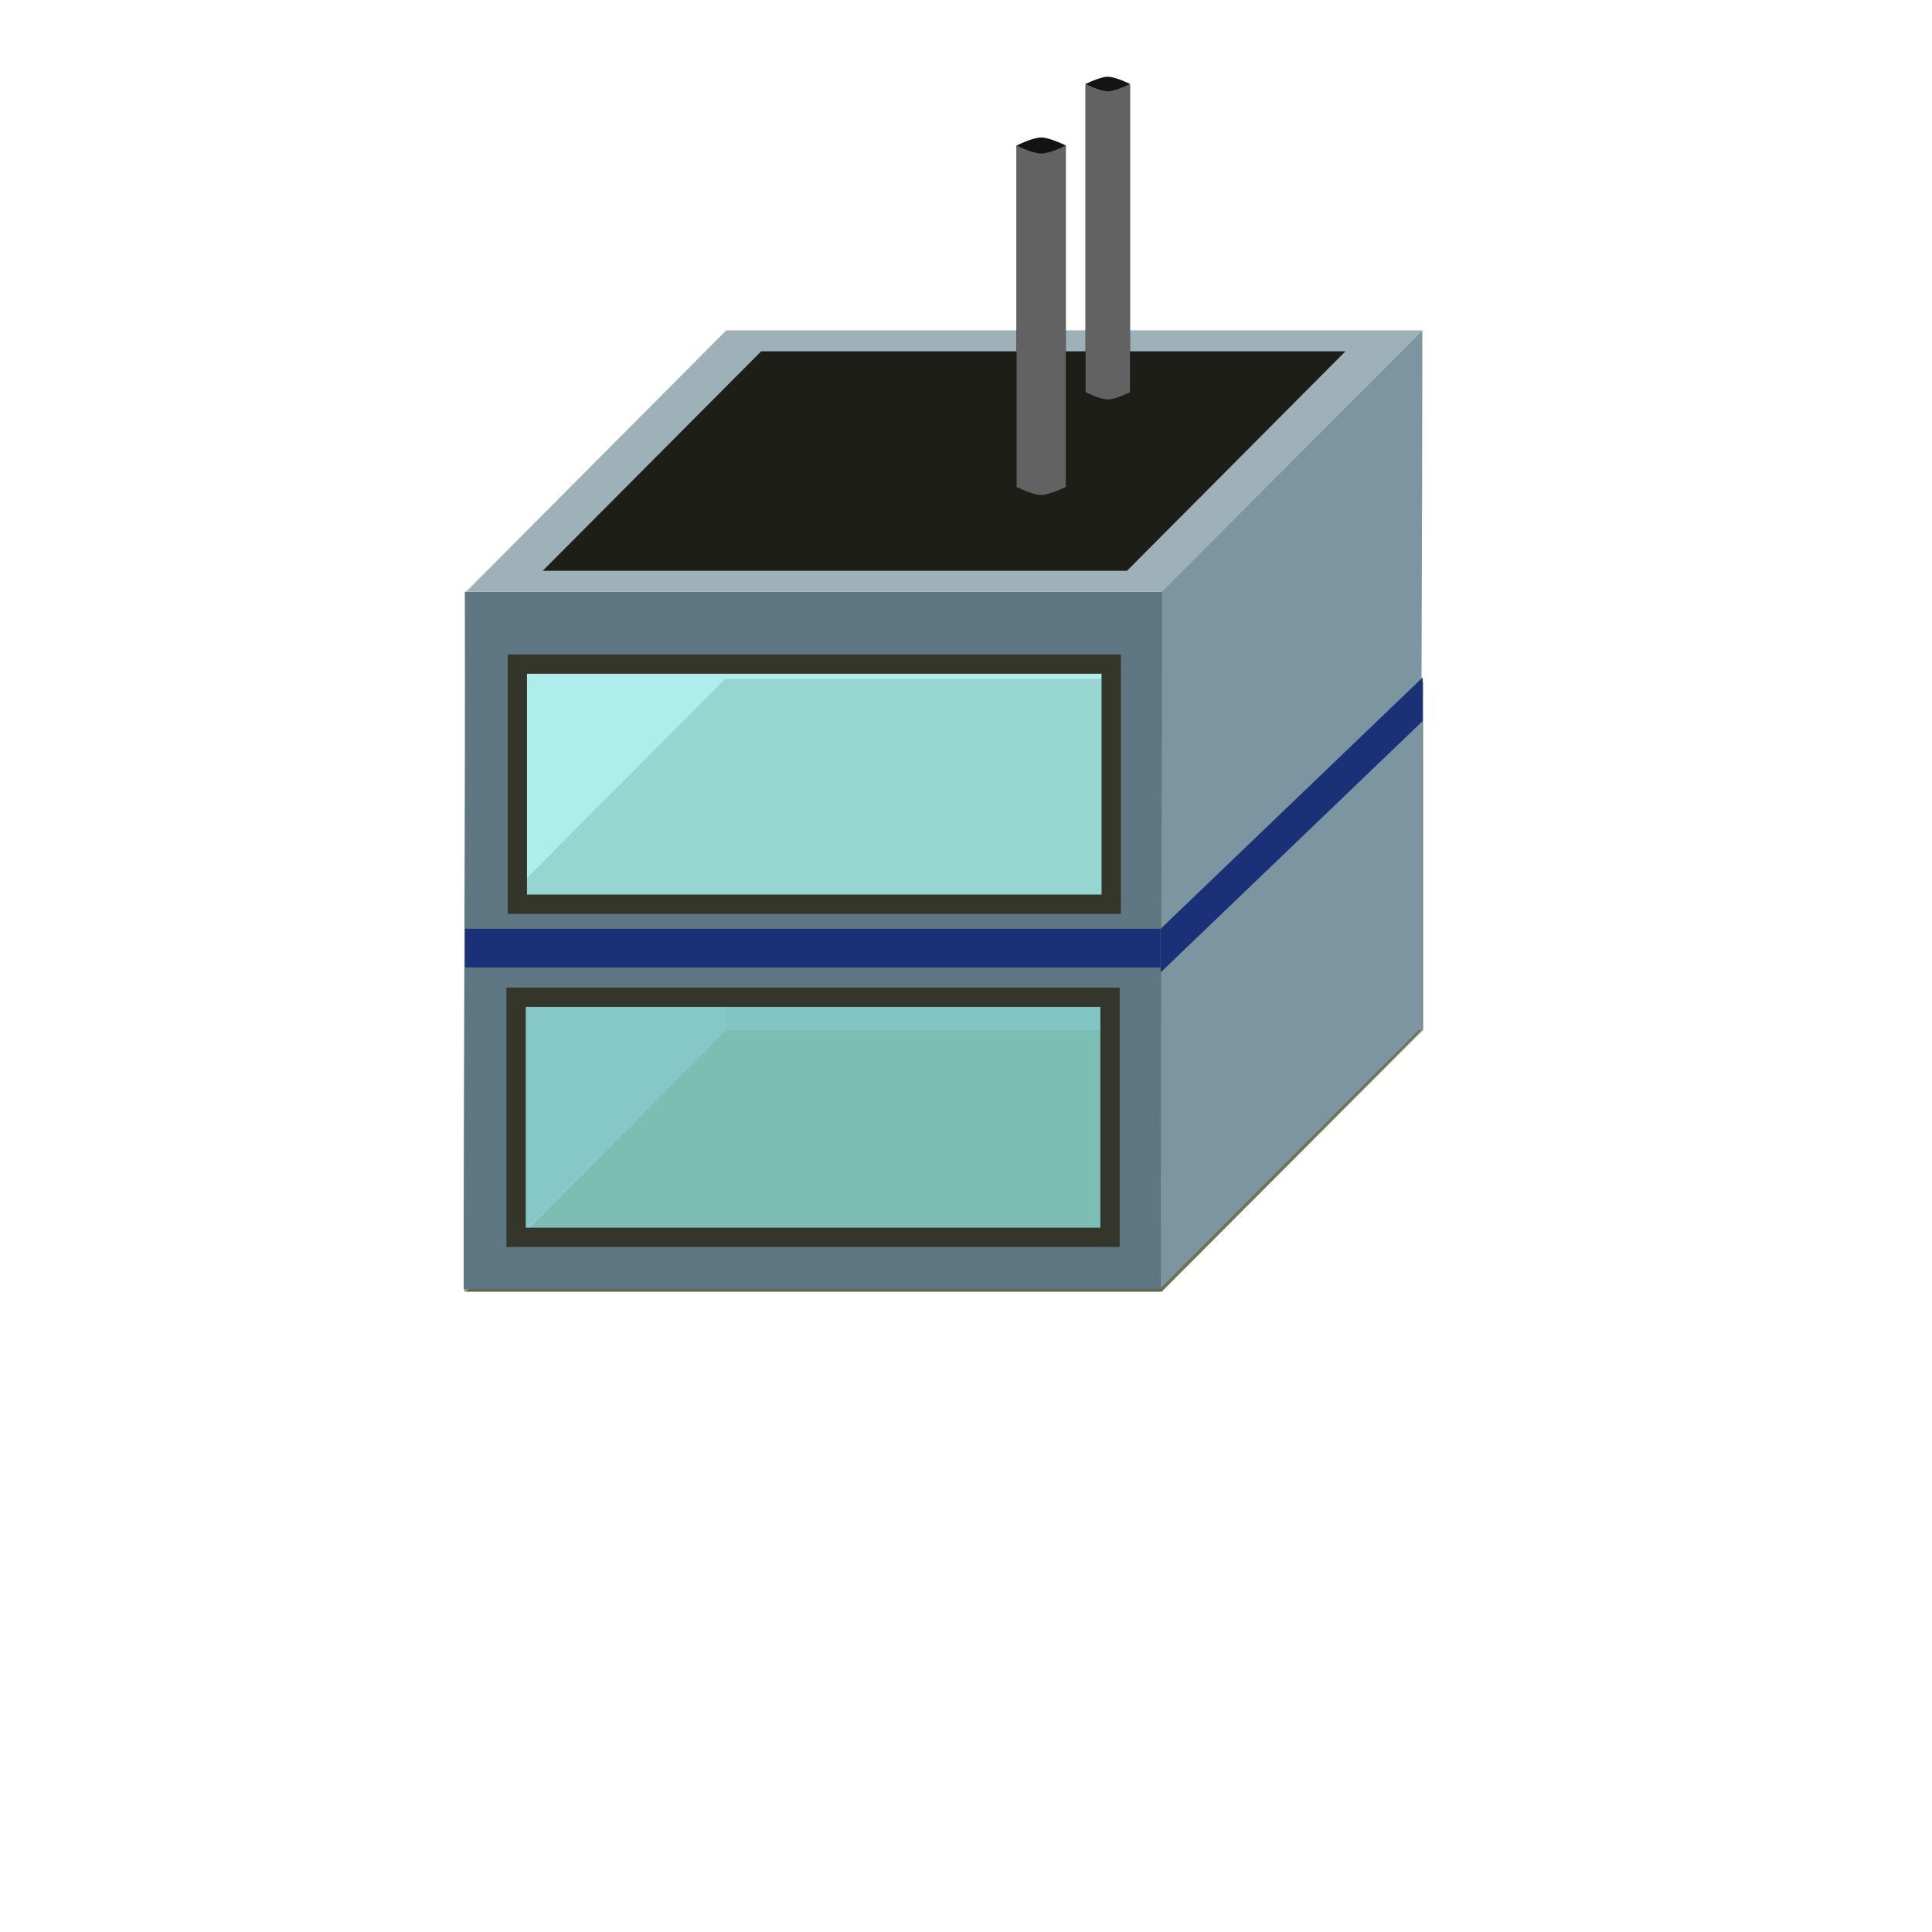
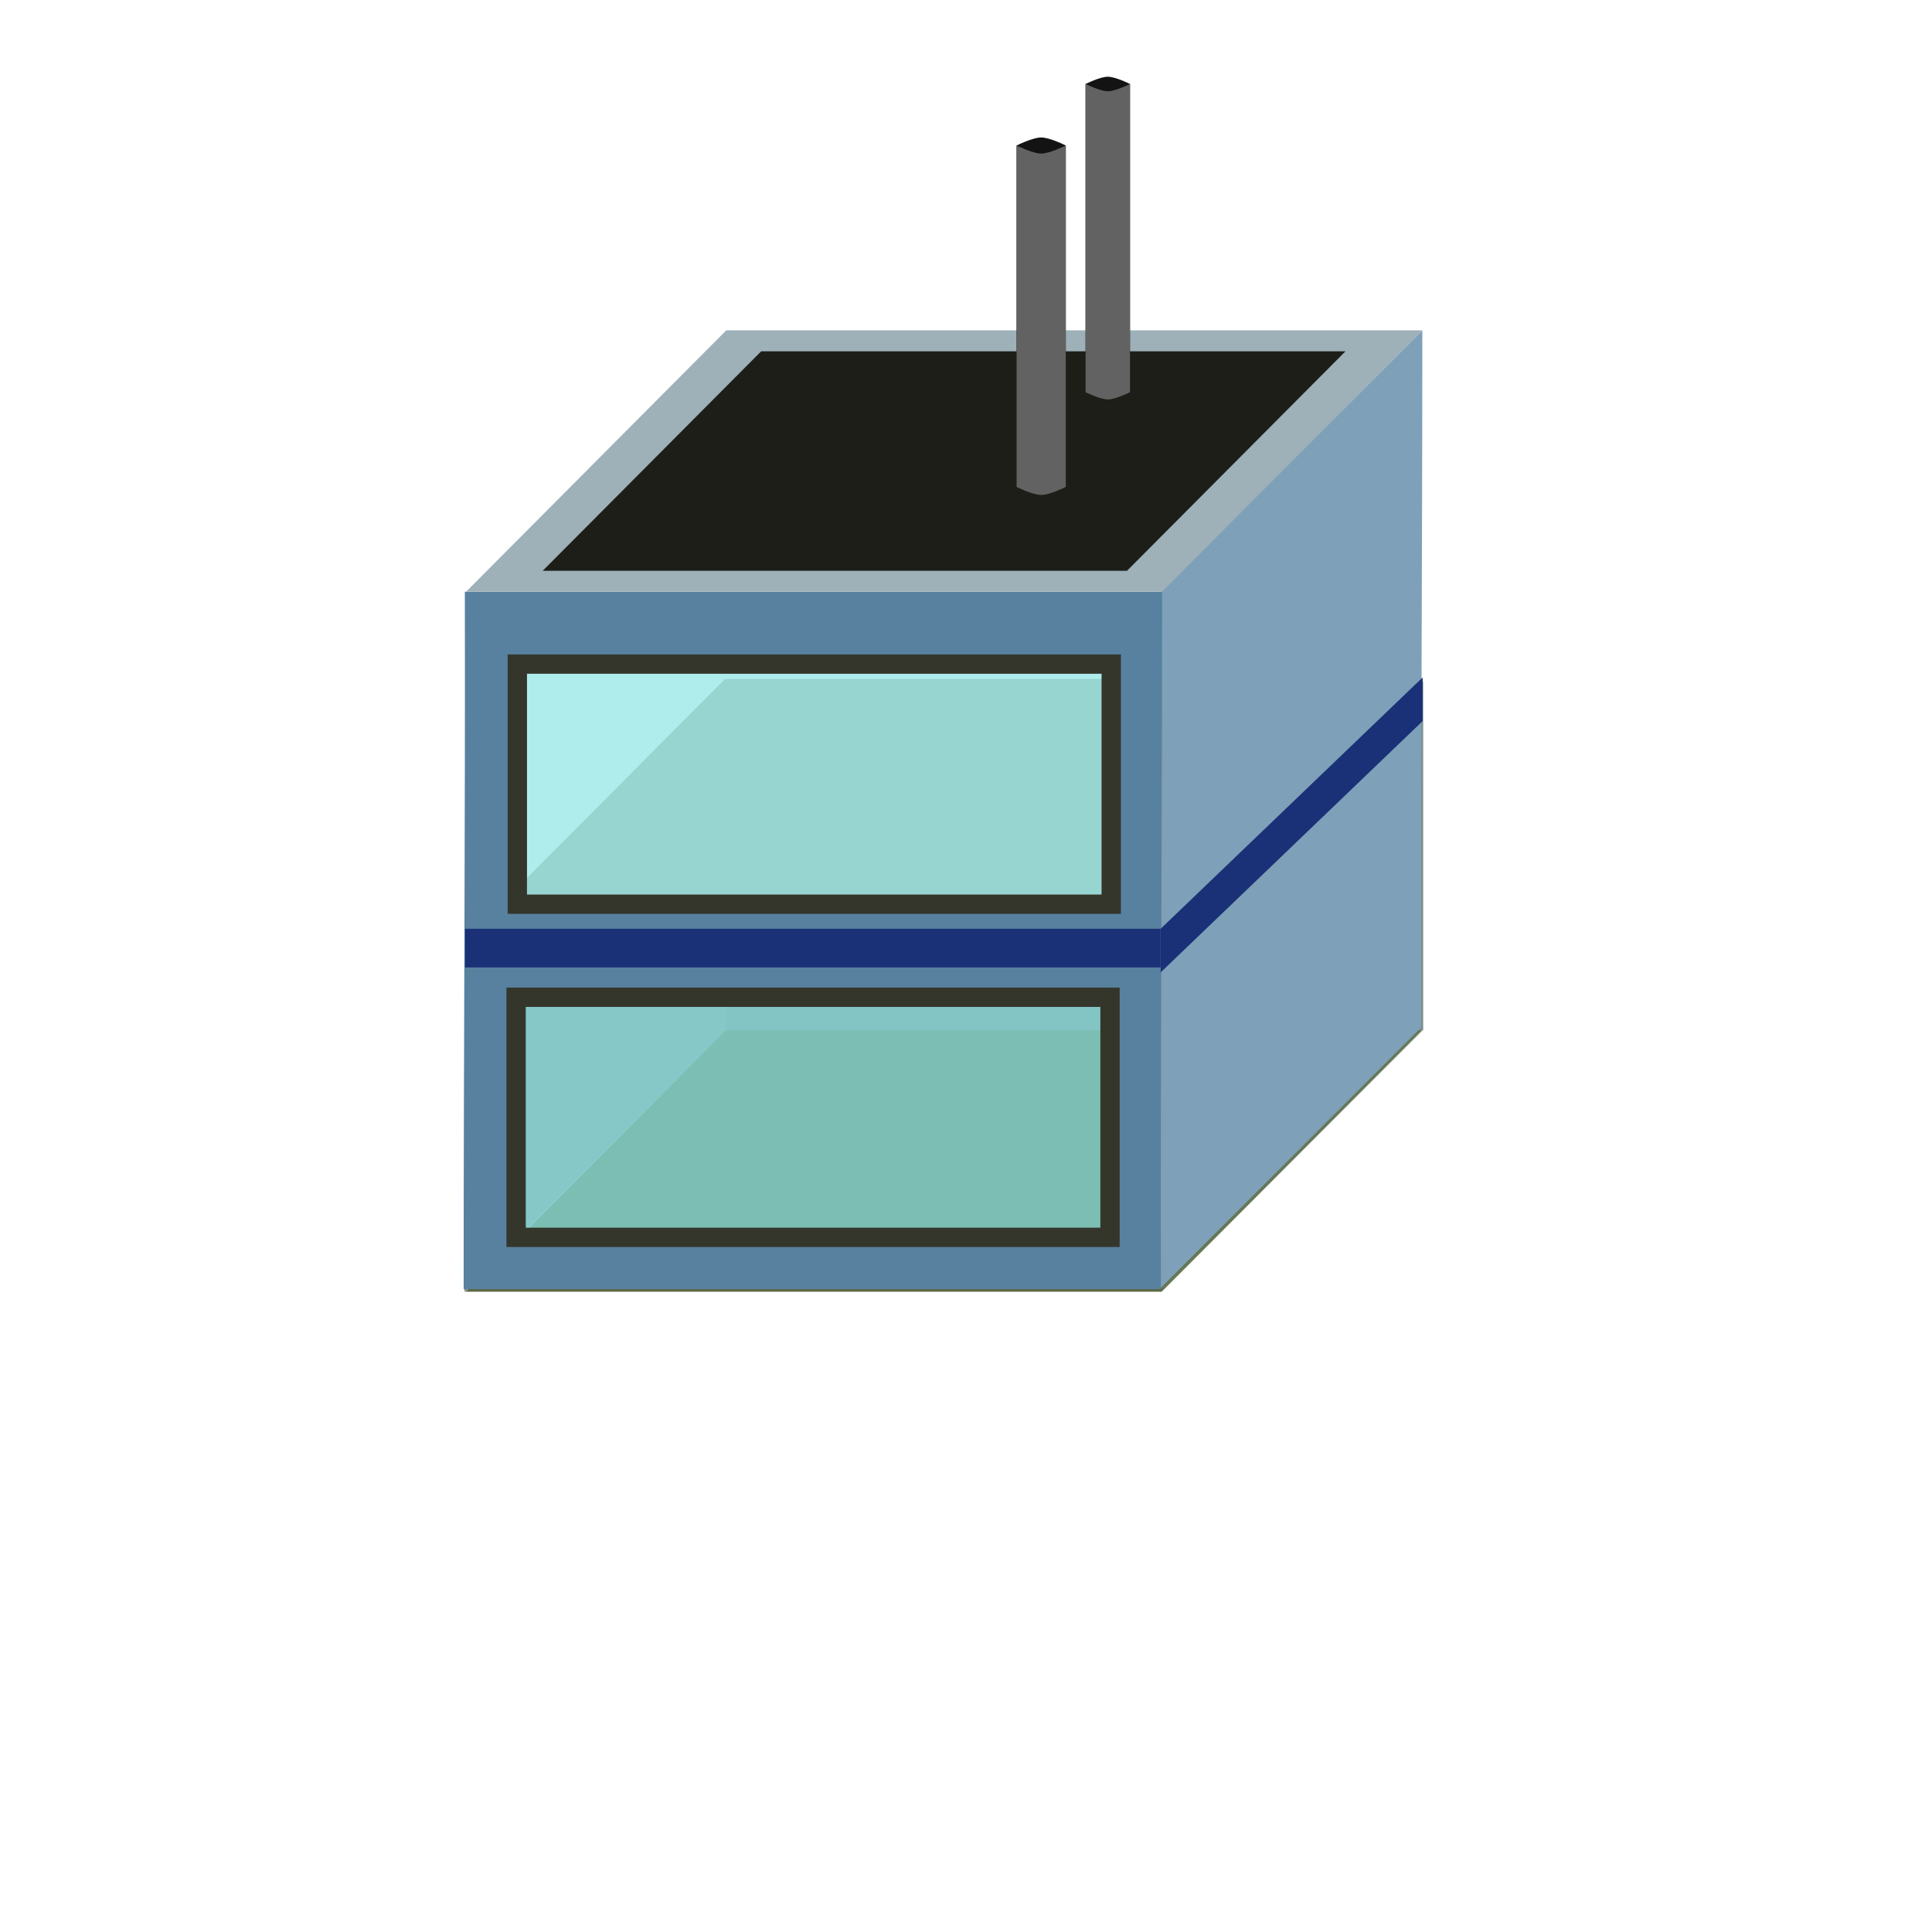
<svg xmlns="http://www.w3.org/2000/svg" id="svg8" width="500" height="500" version="1.1" viewBox="0 0 500 500">
  <g id="g5161" transform="translate(463.05 -413.96)">
    <g id="g5102" transform="matrix(.45109 0 0 .45109 454.33 530.35)">
      <g id="g5037" fill-opacity=".392">
        <g id="g5161-0" transform="matrix(2.2169 0 0 2.2169 -1006.7 -1174.2)">
          <g id="g5102-7" transform="matrix(.45109 0 0 .45109 454.33 530.35)">
            <rect id="rect4579-5-3-2-0-9-3-5" transform="matrix(1 0 -.70549 .70872 0 0)" x="-1287.7" y="467.72" width="399.32" height="211.65" fill="#6e7435" fill-opacity=".846" />
            <g id="g3251" fill-opacity=".392">
              <rect id="rect4579-5-3-9-4" x="-1617.7" y="131.48" width="400" height="200" fill="#203632" />
              <rect id="rect4579-5-5-6-6" transform="matrix(.70711 -.70711 0 1 0 0)" x="-2499.9" y="-1486.2" width="212.13" height="200" fill="#385e57" />
              <rect id="rect4579-5-5-4-4-5" transform="matrix(.70711 -.70711 0 1 0 0)" x="-1934.2" y="-1086.2" width="212.13" height="200" fill="#385e57" />
              <rect id="rect4579-5-3-5-8" x="-1767.7" y="281.48" width="400" height="200" fill="#203633" />
            </g>
          </g>
        </g>
        <g id="g7530">
          <rect id="rect4579-5-3-2-0-9-3" transform="matrix(1 0 -.70549 .70872 0 0)" x="-1486.8" y="185.53" width="399.32" height="211.65" fill="#b2b4a1" fill-opacity=".997" />
-           <g fill-opacity="1">
-             <path id="rect4579-5-5-4-4" transform="matrix(2.2169 0 0 2.2169 -2033.7 -258.02)" d="m368.09 85.486-67.664 67.664c0.126 59.631-0.329 126.11-0.309 180.44l67.664-67.664c-0.126-59.631 0.329-126.11 0.309-180.44z" fill="#7d95a0" stroke-width=".379" />
-             <path id="rect4579-5-3-5" transform="matrix(2.2169 0 0 2.2169 -2033.7 -258.02)" d="m120.3 153.15c0.129 59.636-0.327 125.94-0.307 180.44h180.44c-0.13-59.637 0.329-125.94 0.309-180.44h-180.44zm13.596 18.721h153.71v62.139h-153.71v-62.139zm-0.309 86.217h153.71v62.139h-153.71v-62.139z" fill="#5f7782" stroke-width=".451" />
+           <g id="g13308" fill-opacity="1">
+             <path id="rect4579-5-5-4-4" transform="matrix(2.2169 0 0 2.2169 -2033.7 -258.02)" d="m368.09 85.486-67.664 67.664c0.126 59.631-0.329 126.11-0.309 180.44l67.664-67.664c-0.126-59.631 0.329-126.11 0.309-180.44z" fill="#7ea0b8" fill-opacity="1" stroke-width=".379" />
+             <path id="rect4579-5-3-5" transform="matrix(2.2169 0 0 2.2169 -2033.7 -258.02)" d="m120.3 153.15c0.129 59.636-0.327 125.94-0.307 180.44h180.44c-0.13-59.637 0.329-125.94 0.309-180.44h-180.44zm13.596 18.721h153.71v62.139h-153.71v-62.139zm-0.309 86.217h153.71v62.139h-153.71v-62.139z" fill="#57819f" fill-opacity="1" stroke-width=".451" />
            <rect id="rect4579-5-3-2-0-9-3-4" transform="matrix(1 0 -.70549 .70872 0 0)" x="-1685.2" y="-96.663" width="399.32" height="211.65" fill="#9eb0b8" />
          </g>
          <rect id="rect4579-5-3-2-0-9-3-4-4" transform="matrix(1 0 -.70549 .70872 0 0)" x="-1653.2" y="-79.676" width="335.22" height="177.68" fill="#1d1e18" fill-opacity=".997" />
          <g id="g5626" transform="matrix(.6264 0 0 .6264 -527.53 -156.92)" fill-opacity="1" stroke-width="1.596">
            <path id="rect5606-1" d="m-1410.2 197.81s13.209-6.642 20.342-6.642 20.342 6.642 20.342 6.642v-282.29s-13.209-6.642-20.342-6.642-20.342 6.642-20.342 6.642z" fill="#131313" />
            <path id="rect5606" d="m-1410.2-84.478s13.209 6.642 20.342 6.642 20.342-6.642 20.342-6.642v282.29s-13.209 6.642-20.342 6.642-20.342-6.642-20.342-6.642z" fill="#626262" />
          </g>
          <g id="g5626-4" transform="matrix(.69388 0 0 .69388 -471.95 -115.92)" fill-opacity="1" stroke-width="1.441">
            <path id="rect5606-1-0" d="m-1410.2 197.81s13.209-6.642 20.342-6.642 20.342 6.642 20.342 6.642v-282.29s-13.209-6.642-20.342-6.642-20.342 6.642-20.342 6.642z" fill="#131313" />
            <path id="rect5606-10" d="m-1410.2-84.478s13.209 6.642 20.342 6.642 20.342-6.642 20.342-6.642v282.29s-13.209 6.642-20.342 6.642-20.342-6.642-20.342-6.642z" fill="#626262" />
          </g>
          <rect id="rect5589-9" x="-1736.9" y="122.99" width="340.74" height="137.75" fill="#8ae4e4" fill-opacity=".686" stroke="#35362b" stroke-width="11.084" />
          <rect id="rect5589-9-7" x="-1737.6" y="314.12" width="340.74" height="137.75" fill="#8ae4e4" fill-opacity=".686" stroke="#35362b" stroke-width="11.084" />
        </g>
        <rect id="rect7571" transform="matrix(.72164 -.69227 0 1 0 0)" x="-1895.4" y="-1037.3" width="208.27" height="25.023" fill="#1a3177" fill-opacity="1" />
        <rect id="rect7588" x="-1766.9" y="274.84" width="399.03" height="22.169" fill="#1a3177" fill-opacity="1" />
      </g>
    </g>
  </g>
</svg>
